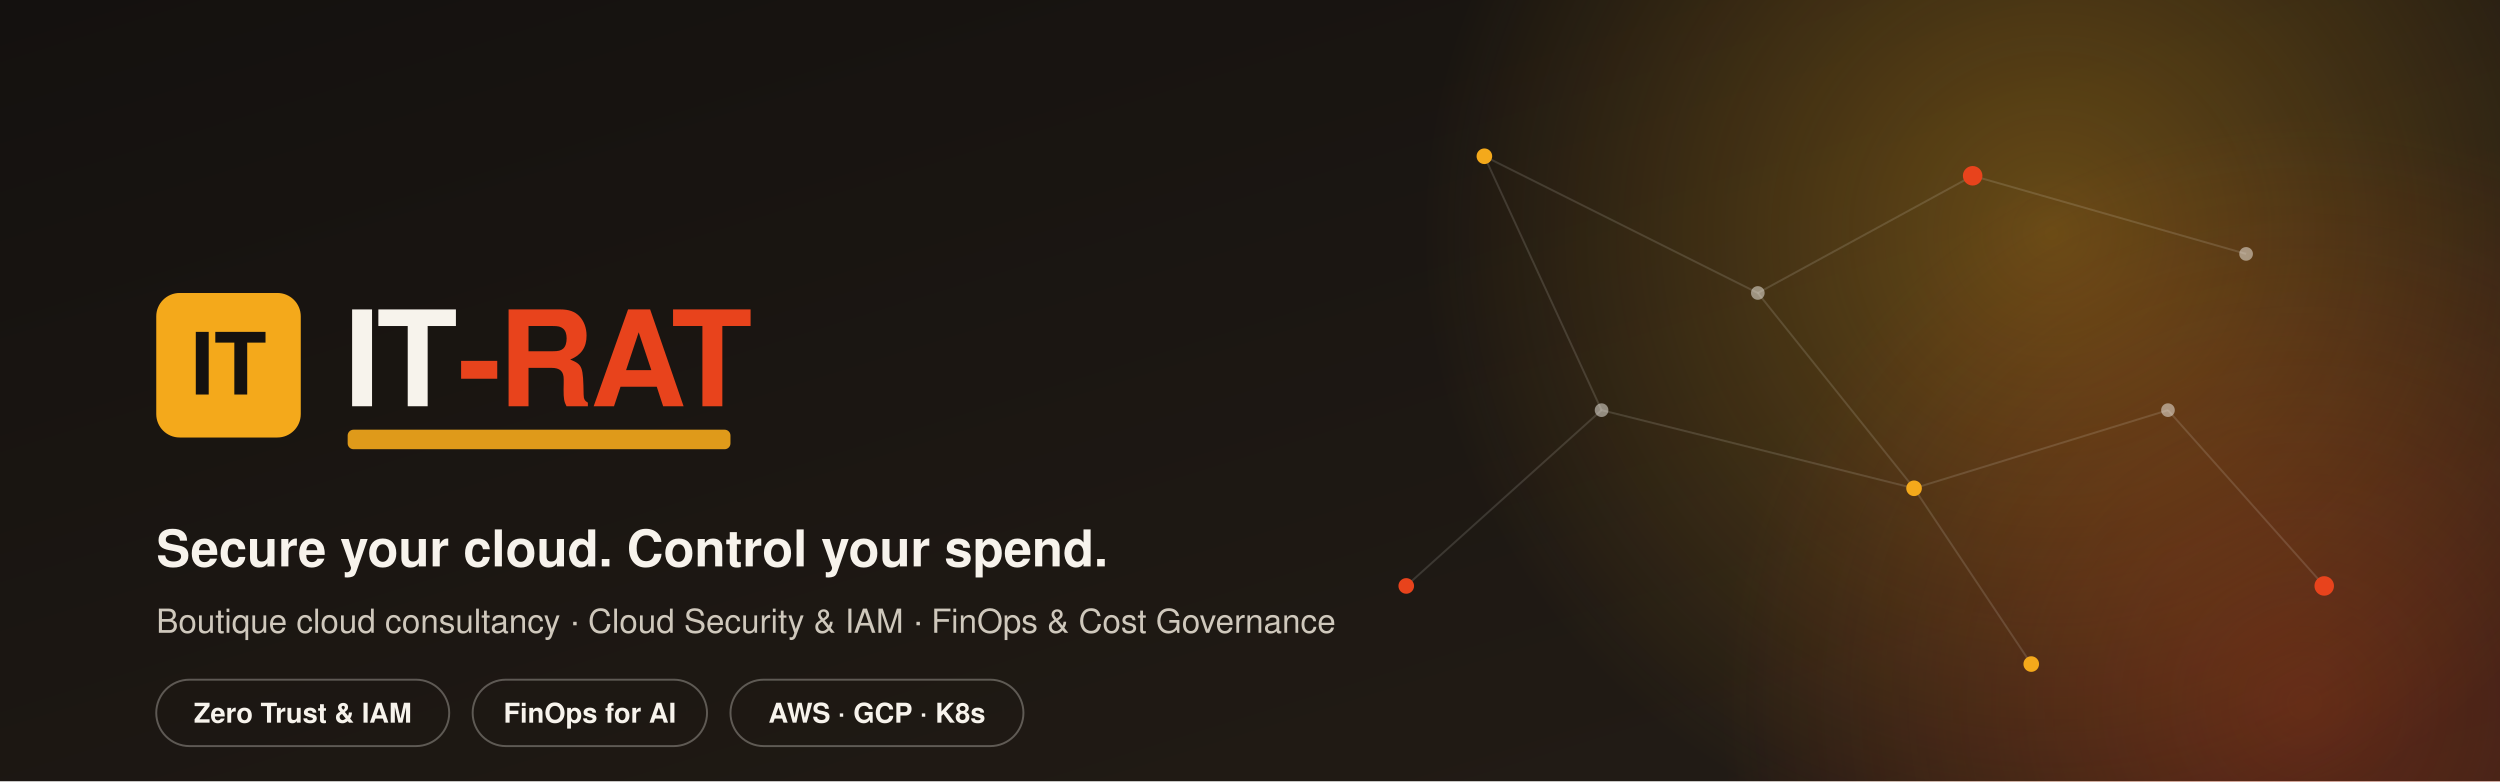
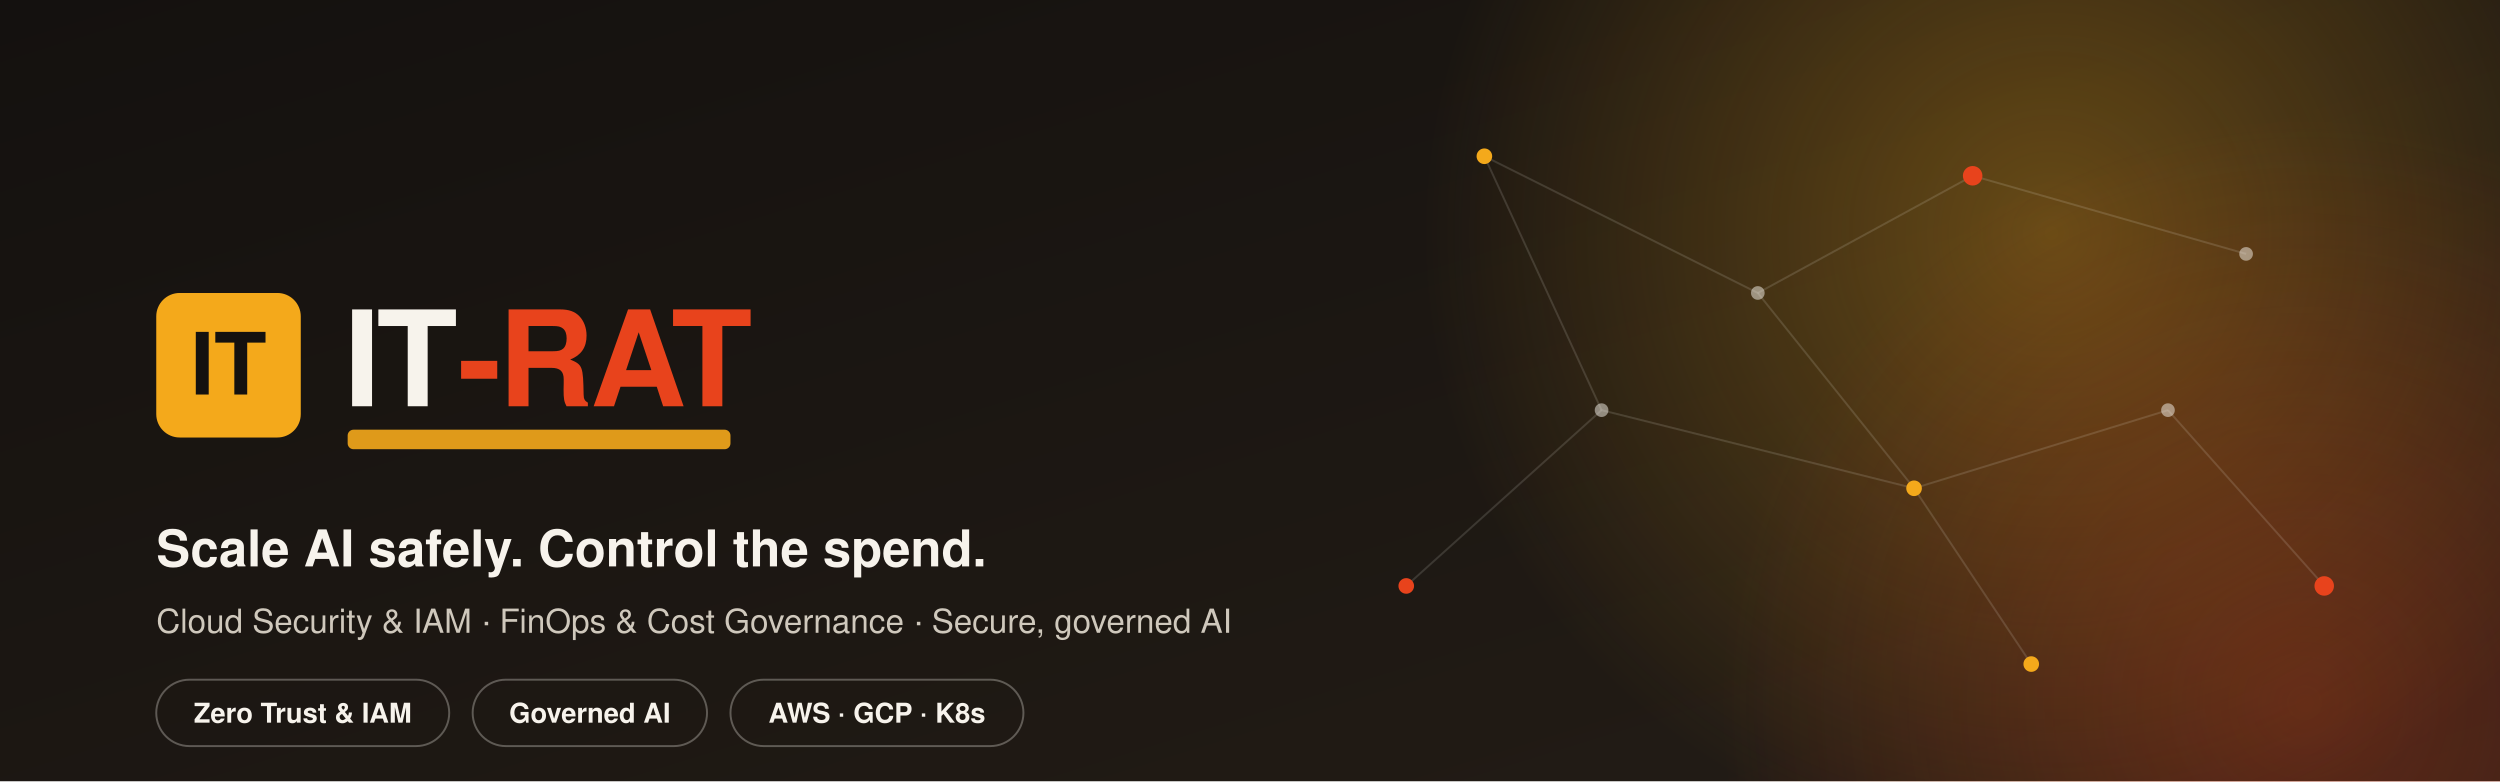
<svg xmlns="http://www.w3.org/2000/svg" viewBox="0 0 1280 400" width="1280" height="400" font-family="'Segoe UI', Helvetica, Arial, sans-serif">
  <defs>
    <linearGradient id="bg" x1="0" y1="0" x2="1" y2="1">
      <stop offset="0" stop-color="#14110f" />
      <stop offset="1" stop-color="#241d16" />
    </linearGradient>
    <radialGradient id="glowA" cx="0.5" cy="0.5" r="0.5">
      <stop offset="0" stop-color="#f4a91b" stop-opacity="0.35" />
      <stop offset="1" stop-color="#f4a91b" stop-opacity="0" />
    </radialGradient>
    <radialGradient id="glowR" cx="0.5" cy="0.5" r="0.5">
      <stop offset="0" stop-color="#e8431c" stop-opacity="0.30" />
      <stop offset="1" stop-color="#e8431c" stop-opacity="0" />
    </radialGradient>
  </defs>
  <rect width="1280" height="400" rx="0" fill="url(#bg)" />
  <circle cx="1050" cy="120" r="320" fill="url(#glowA)" />
  <circle cx="1180" cy="360" r="300" fill="url(#glowR)" />
  <g stroke="#f7f3ec" stroke-opacity="0.14" stroke-width="1">
    <line x1="760" y1="80" x2="900" y2="150" />
    <line x1="900" y1="150" x2="1010" y2="90" />
    <line x1="900" y1="150" x2="980" y2="250" />
    <line x1="980" y1="250" x2="1110" y2="210" />
    <line x1="980" y1="250" x2="1040" y2="340" />
    <line x1="1110" y1="210" x2="1190" y2="300" />
    <line x1="760" y1="80" x2="820" y2="210" />
    <line x1="820" y1="210" x2="980" y2="250" />
    <line x1="1010" y1="90" x2="1150" y2="130" />
    <line x1="820" y1="210" x2="720" y2="300" />
  </g>
  <g>
    <circle cx="760" cy="80" r="4" fill="#f4a91b" />
    <circle cx="900" cy="150" r="3.5" fill="#f7f3ec" opacity="0.5" />
    <circle cx="1010" cy="90" r="5" fill="#e8431c" />
    <circle cx="980" cy="250" r="4" fill="#f4a91b" />
    <circle cx="1110" cy="210" r="3.5" fill="#f7f3ec" opacity="0.5" />
    <circle cx="1190" cy="300" r="5" fill="#e8431c" />
    <circle cx="820" cy="210" r="3.5" fill="#f7f3ec" opacity="0.5" />
    <circle cx="1040" cy="340" r="4" fill="#f4a91b" />
    <circle cx="1150" cy="130" r="3.5" fill="#f7f3ec" opacity="0.5" />
    <circle cx="720" cy="300" r="4" fill="#e8431c" />
  </g>
  <g transform="translate(80,150)">
    <rect width="74" height="74" rx="12" fill="#f4a91b" />
    <text x="37" y="52" text-anchor="middle" font-size="44" font-weight="800" fill="#14110f">IT</text>
  </g>
  <text x="176" y="208" font-size="68" font-weight="800" letter-spacing="-2" fill="#f7f3ec">IT<tspan fill="#e8431c">-RAT</tspan>
  </text>
  <rect x="178" y="220" width="196" height="10" rx="3" fill="#f4a91b" opacity="0.9" />
-   <text x="80" y="290" font-size="26" font-weight="600" fill="#f7f3ec">Secure your cloud. Control your spend.</text>
-   <text x="80" y="324" font-size="17" fill="#cfc8bc">Boutique cloud consultancy · Cloud Security &amp; IAM · FinOps &amp; Cost Governance</text>
+   <text x="80" y="290" font-size="26" font-weight="600" fill="#f7f3ec">Scale AI safely. Control the spend.</text>
+   <text x="80" y="324" font-size="17" fill="#cfc8bc">Cloud Security &amp; IAM · FinOps &amp; Cost Governance · Secure, governed AI</text>
  <g font-size="14" font-weight="600">
    <g transform="translate(80,348)">
      <rect width="150" height="34" rx="17" fill="none" stroke="#f7f3ec" stroke-opacity="0.3" />
      <text x="75" y="22" text-anchor="middle" fill="#f7f3ec">Zero Trust &amp; IAM</text>
    </g>
    <g transform="translate(242,348)">
      <rect width="120" height="34" rx="17" fill="none" stroke="#f7f3ec" stroke-opacity="0.3" />
-       <text x="60" y="22" text-anchor="middle" fill="#f7f3ec">FinOps for AI</text>
+       <text x="60" y="22" text-anchor="middle" fill="#f7f3ec">Governed AI</text>
    </g>
    <g transform="translate(374,348)">
      <rect width="150" height="34" rx="17" fill="none" stroke="#f7f3ec" stroke-opacity="0.3" />
      <text x="75" y="22" text-anchor="middle" fill="#f7f3ec">AWS · GCP · K8s</text>
    </g>
  </g>
</svg>
